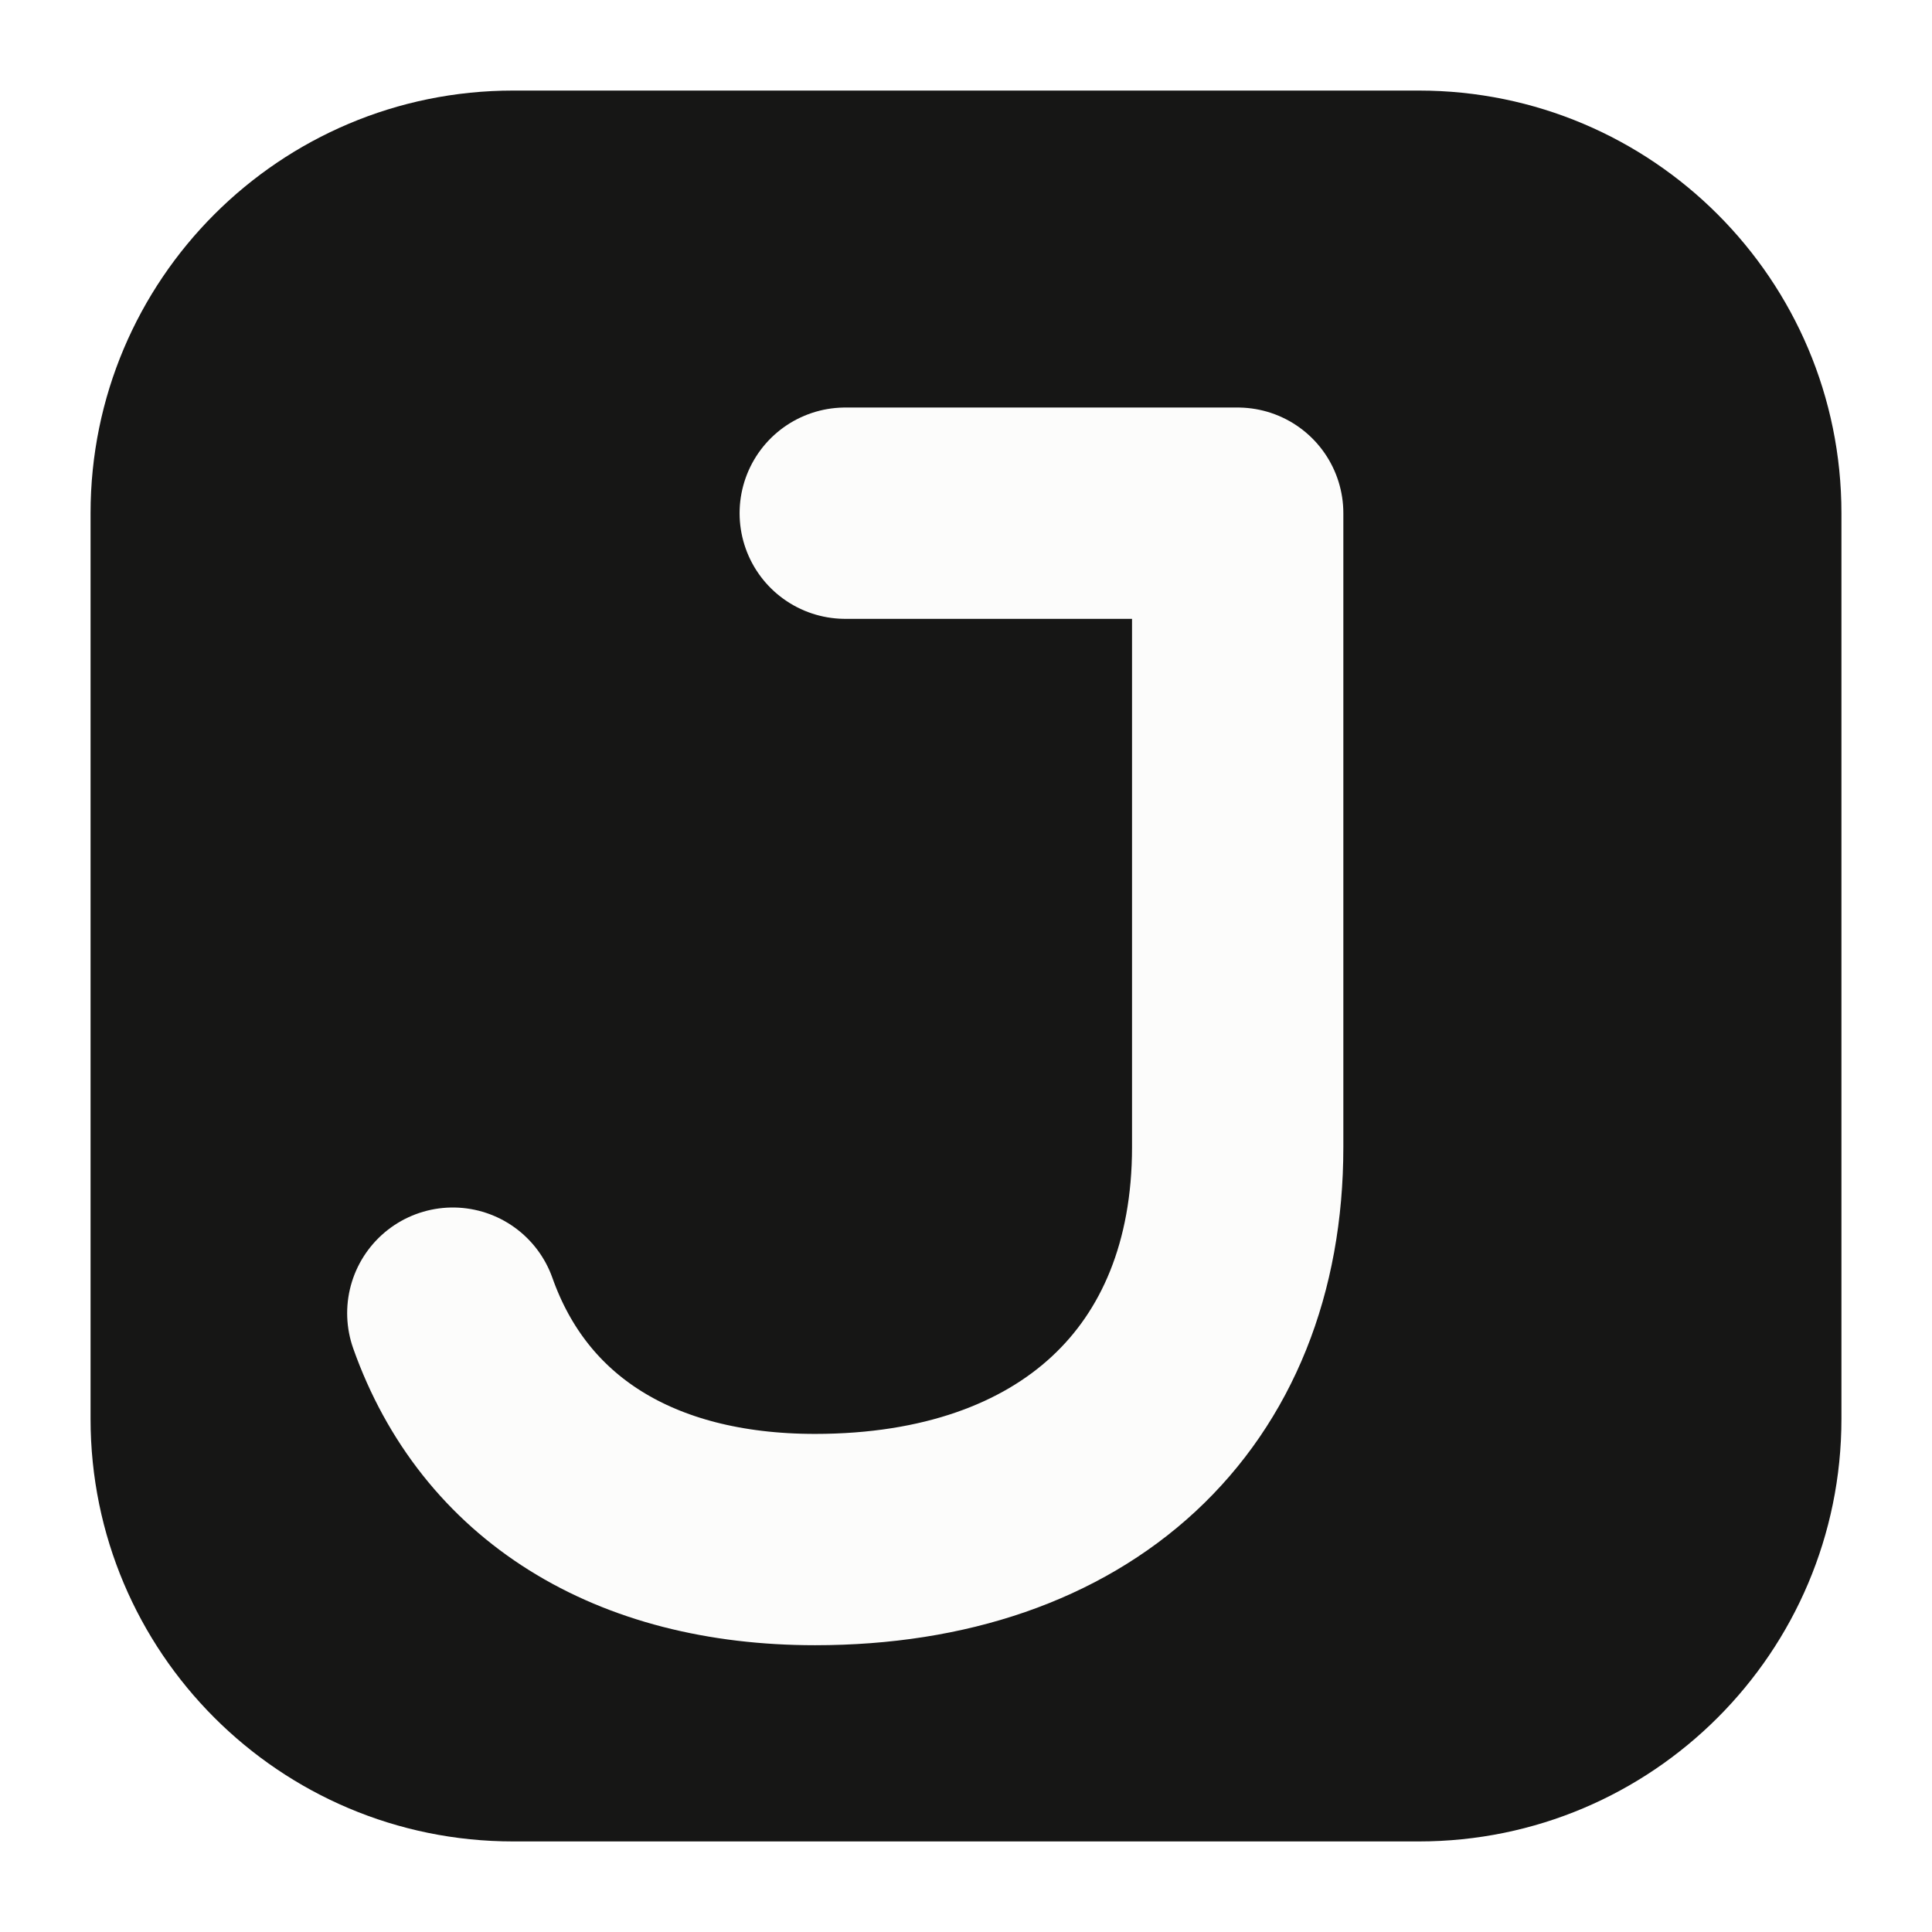
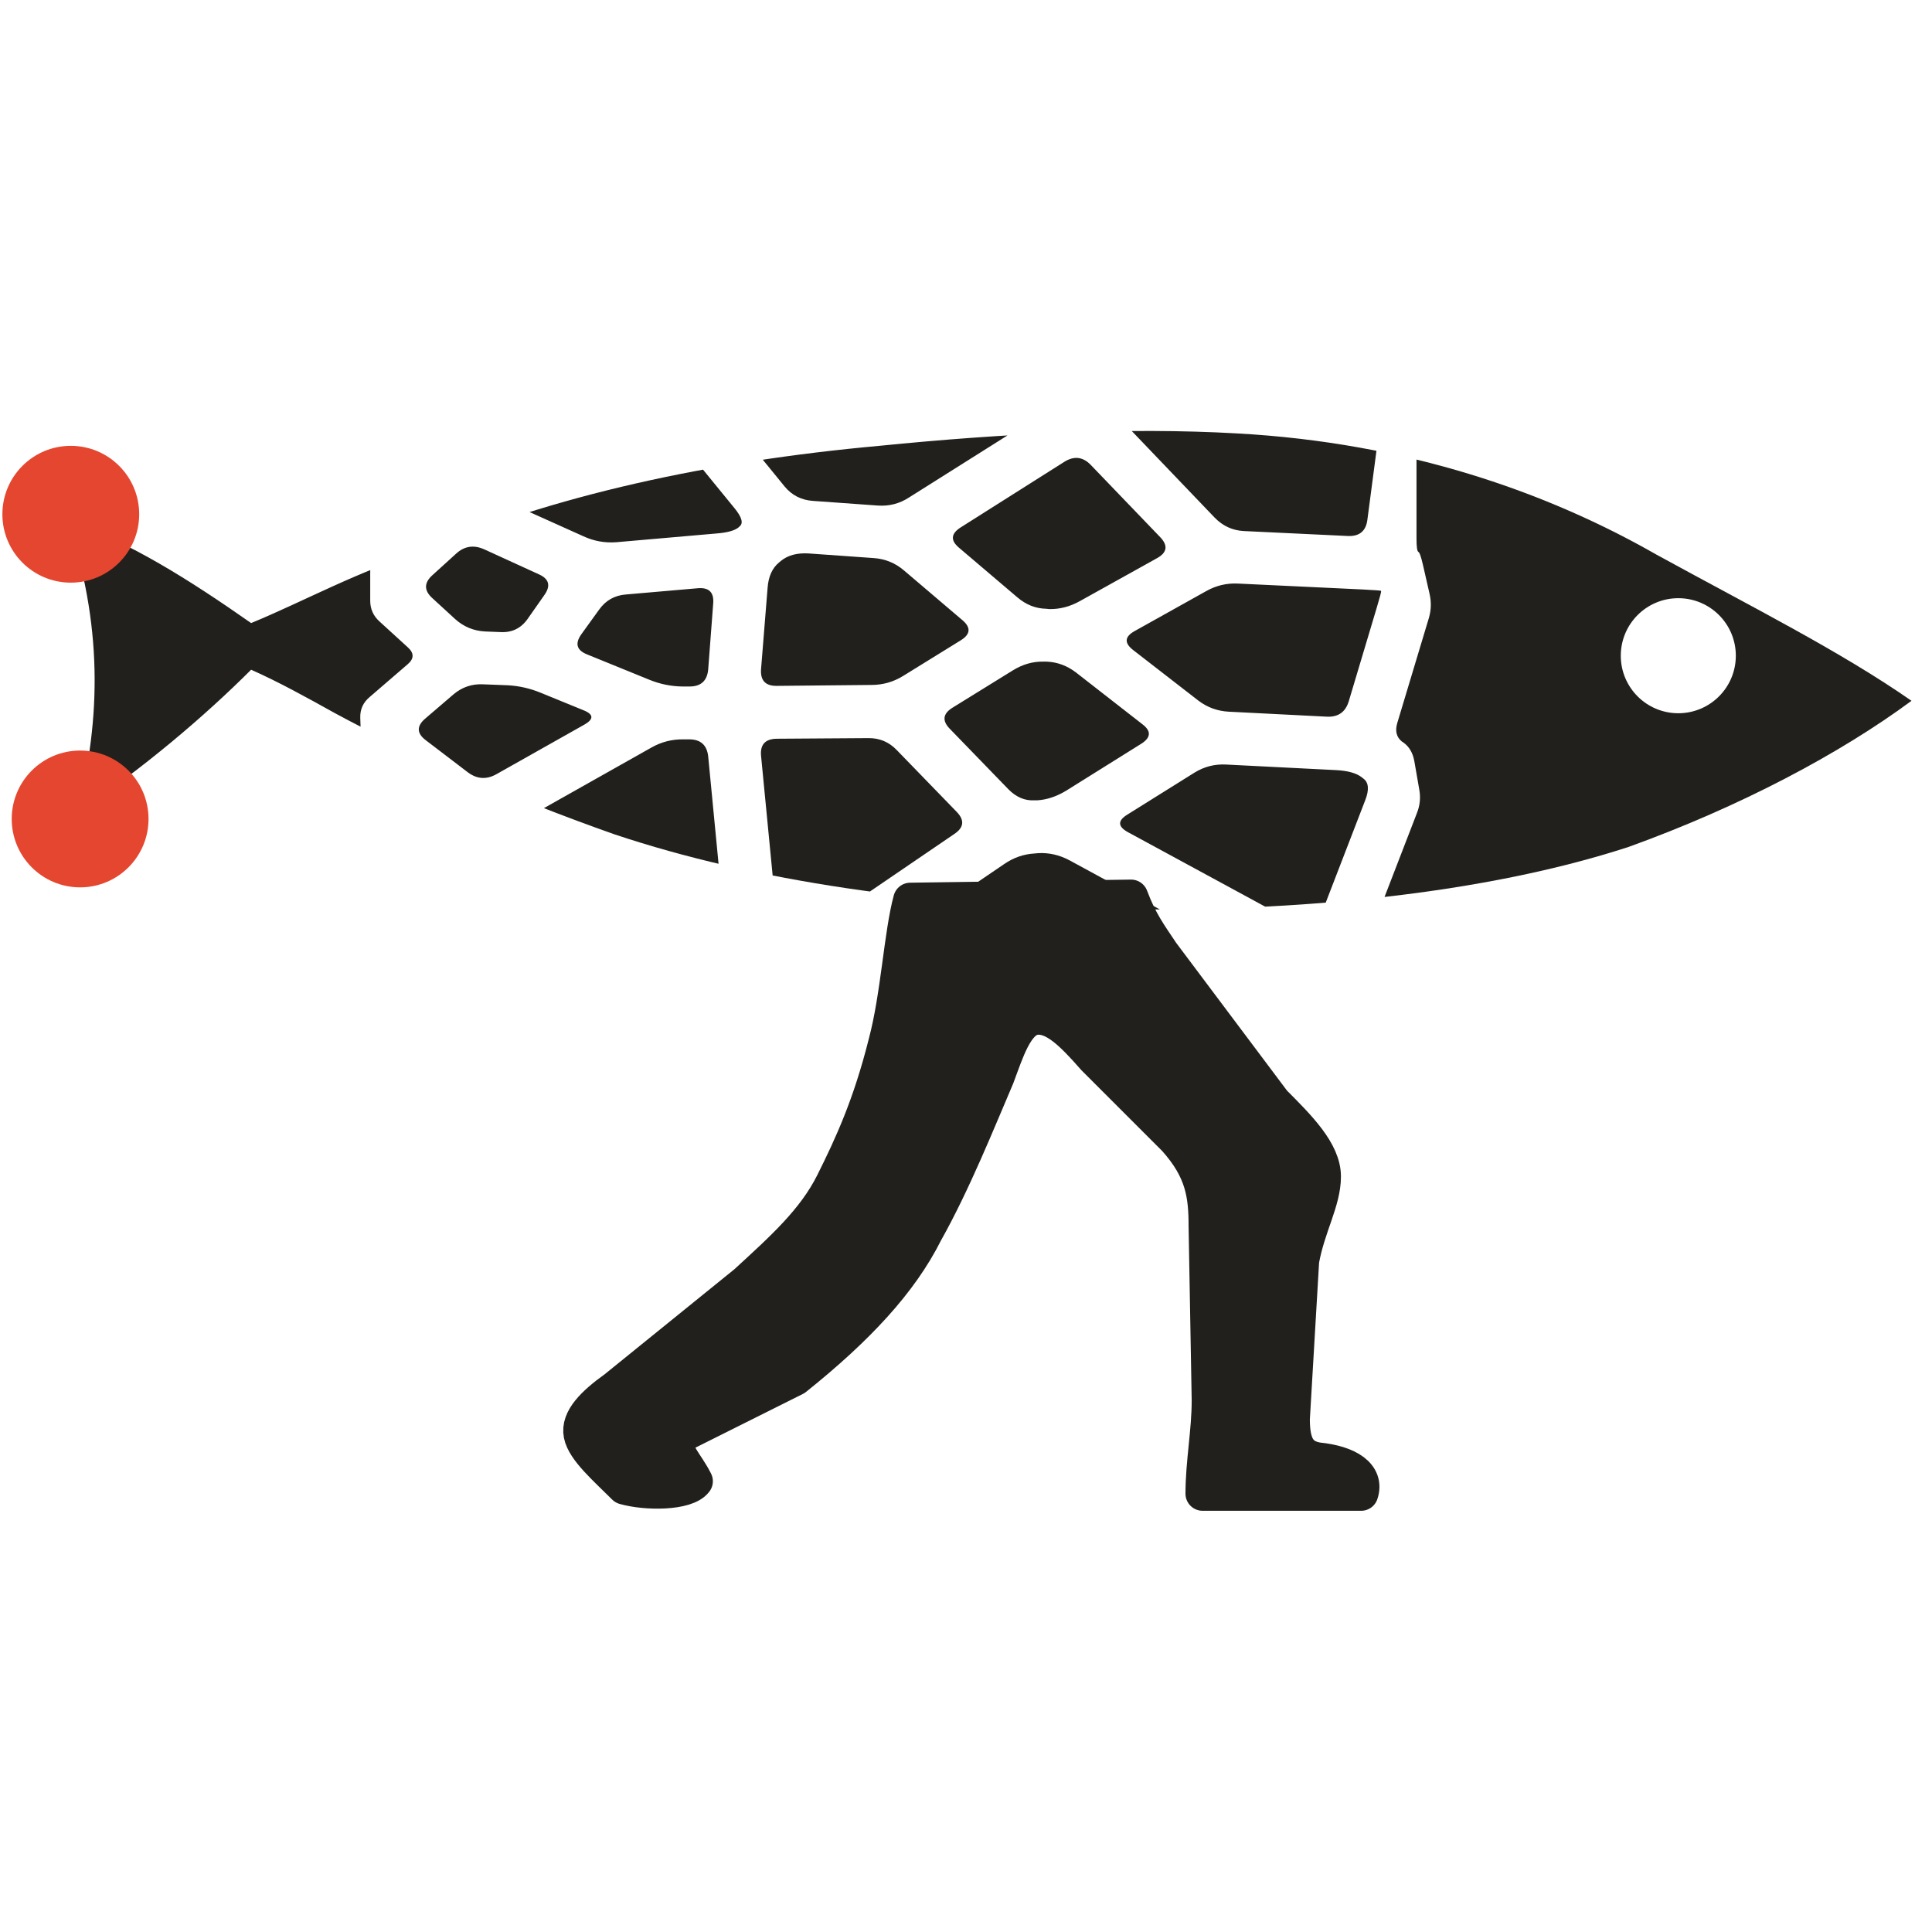
<svg xmlns="http://www.w3.org/2000/svg" viewBox="0 0 64 64" role="img" aria-labelledby="icon-title">
-   <rect x="3" y="3" width="58" height="58" rx="14" fill="#161615" />
-   <path d="M28 17h13v21c0 8-5.4 13-14 13-6 0-10.3-2.7-12-7.5" fill="none" stroke="#fcfcfb" stroke-width="7" stroke-linecap="round" stroke-linejoin="round" />
+   <style>
+     .ink { color: #21201c; }
+     .bell { fill: #e5462f; }
+     @media (prefers-color-scheme: dark) {
+       .ink { color: #fdfdfc; }
+       .bell { fill: #f2553d; }
+     }
+   </style>
+   <defs>
+     <clipPath id="body">
+       <path d="M1.4 4.7C3.4 5.4 5.3 6.6 7.3 8C9 7.3 10.8 6.3 12.8 5.7C17 3.9 22 2.8 27.5 2.3C31.5 1.9 35.5 1.7 39 1.9C44.5 2.2 49 3.8 52.5 5.8C55.6 7.5 58.4 8.9 60.7 10.5C58.4 12.2 55.2 13.9 51.6 15.2C47 16.7 41 17.3 35 17.2C29 17.1 23.5 16.3 19 14.8C15.6 13.6 12.4 12.2 10 10.9C9.1 10.4 8.2 9.9 7.3 9.5C5.8 11 3.8 12.7 1.7 14.1C2.5 11 2.5 8 1.4 4.7Z" />
+     </clipPath>
+   </defs>
+   <g class="ink" transform="translate(.8 12.4) scale(1.03)">
+     <g fill="currentColor" clip-path="url(#body)">
+       <path fill-rule="evenodd" d="M45.18 -5Q44.78 -5 44.78 -4.6L44.78 5.28Q44.78 5.68 44.84 5.71L44.85 5.72Q44.9 5.75 44.99 6.14L45.2 7.06Q45.29 7.45 45.18 7.83L44.16 11.22Q44.05 11.6 44.31 11.81L44.37 11.85Q44.64 12.05 44.71 12.44L44.87 13.36Q44.94 13.75 44.79 14.12L42.96 18.86Q42.82 19.23 42.82 19.63L42.82 29.6Q42.82 30 43.22 30L69.6 30Q70 30 70 29.6L70 -4.6Q70 -5 69.6 -5ZM53.2 7.2a1.85 1.85 0 1 0 0 3.7a1.85 1.85 0 1 0 0-3.7Z" />
+       <path d="M-5 -4.6Q-5 -5 -4.6 -5L12.91 -5Q13.31 -5 13.31 -4.6L13.31 3.6Q13.31 4 13.01 4.27L11.42 5.71Q11.12 5.98 11.13 6.38L11.13 7.28Q11.13 7.68 11.43 7.95L12.35 8.79Q12.64 9.06 12.34 9.32L11.11 10.38Q10.8 10.64 10.81 11.04L10.84 11.94Q10.85 12.34 11.16 12.58L13.45 14.31Q13.77 14.55 13.77 14.95L13.77 29.6Q13.77 30 13.37 30L-4.6 30Q-5 30 -5 29.6ZM16.19 7.87Q15.87 8.32 15.32 8.29L14.82 8.27Q14.27 8.24 13.86 7.87L13.13 7.2Q12.72 6.83 13.13 6.46L13.89 5.77Q14.29 5.4 14.8 5.63L16.55 6.43Q17.05 6.65 16.73 7.1ZM13.8 10.3Q14.22 9.94 14.77 9.97L15.55 10Q16.1 10.03 16.61 10.24L17.98 10.8Q18.49 11 18.01 11.27L15.19 12.86Q14.71 13.13 14.27 12.8L12.92 11.77Q12.48 11.44 12.89 11.08ZM15.52 -4.07Q15.56 -4.62 15.91 -4.19L22.85 4.31Q23.2 4.74 23.01 4.89L22.98 4.92Q22.79 5.08 22.25 5.12L19.04 5.4Q18.49 5.44 17.99 5.21L15.52 4.1Q15.02 3.87 15.06 3.32ZM22 9.49Q21.95 10.04 21.4 10.04L21.16 10.04Q20.61 10.03 20.1 9.82L18.11 9.01Q17.6 8.81 17.92 8.36L18.49 7.57Q18.81 7.12 19.36 7.08L21.66 6.88Q22.21 6.83 22.16 7.38ZM16.21 29.54Q15.91 30 15.38 30L15.28 30Q14.76 30 14.78 29.45L15.44 15.2Q15.46 14.66 15.94 14.39L20.18 12Q20.66 11.73 21.21 11.74L21.39 11.74Q21.94 11.74 22 12.29L22.68 19.34Q22.73 19.89 22.42 20.34ZM17.79 -4.57Q17.44 -5 17.99 -5L34 -5Q34.55 -5 34.44 -4.46L33.42 0.36Q33.3 0.9 32.84 1.2L28.46 3.96Q28 4.26 27.45 4.22L25.36 4.07Q24.81 4.03 24.46 3.61ZM28.27 9.7Q27.8 9.99 27.25 9.99L24.21 10.02Q23.66 10.03 23.7 9.48L23.91 6.87Q23.95 6.32 24.28 6.05L24.34 6Q24.67 5.73 25.22 5.76L27.33 5.91Q27.88 5.95 28.3 6.31L30.18 7.91Q30.59 8.26 30.13 8.55ZM24.77 18.29Q24.31 18.6 24.26 18.05L23.7 12.27Q23.65 11.73 24.2 11.72L27.14 11.7Q27.69 11.69 28.07 12.09L29.99 14.07Q30.38 14.47 29.92 14.78ZM33.96 7.29Q33.48 7.56 32.97 7.55L32.87 7.54Q32.36 7.53 31.94 7.17L30.07 5.58Q29.65 5.23 30.11 4.93L33.46 2.81Q33.93 2.52 34.31 2.92L36.54 5.24Q36.92 5.64 36.44 5.91ZM32.5 13.7Q32.03 13.73 31.65 13.34L29.77 11.4Q29.39 11.01 29.86 10.72L31.8 9.52Q32.27 9.23 32.78 9.24L32.88 9.24Q33.4 9.26 33.83 9.59L35.96 11.25Q36.4 11.58 35.93 11.88L33.53 13.38Q33.06 13.67 32.59 13.7ZM36.18 -4.46Q36.29 -5 36.84 -5L43.92 -5Q44.47 -5 44.4 -4.45L43.2 4.68Q43.13 5.22 42.58 5.2L39.22 5.04Q38.68 5.01 38.29 4.61L35.37 1.56Q34.99 1.16 35.1 0.63ZM42.6 10.52Q42.44 11.04 41.89 11.01L38.74 10.85Q38.19 10.82 37.76 10.49L35.67 8.87Q35.23 8.53 35.71 8.26L38.02 6.97Q38.5 6.7 39.05 6.73L43.06 6.92Q43.61 6.95 43.63 6.96L43.64 6.97Q43.66 6.98 43.5 7.51ZM41.68 17.46Q41.48 17.97 41 17.71L35.49 14.72Q35.01 14.45 35.48 14.16L37.64 12.81Q38.11 12.52 38.66 12.55L42.21 12.73Q42.76 12.76 43.02 12.96L43.07 13Q43.33 13.19 43.13 13.7ZM43.84 29.47Q43.99 30 43.44 30L18.51 30Q17.96 30 18.27 29.54L23.91 21.18Q24.22 20.72 24.67 20.41L31.52 15.75Q31.97 15.44 32.5 15.41L32.61 15.4Q33.13 15.37 33.62 15.63L40.72 19.49Q41.2 19.76 41.34 20.29Z" />
+     </g>
+     <path fill="currentColor" stroke="currentColor" stroke-width="1.1" stroke-linejoin="round" d="M28.5 16.9C28.2 18 28.1 20 27.7 21.5C27.2 23.5 26.6 24.8 26 26C25.4 27.2 24.4 28.1 23.2 29.2L19 32.6C18.3 33.1 17.8 33.6 17.9 34.1C18 34.6 18.7 35.2 19.3 35.8C20 36 21.3 36 21.6 35.6C21.3 35 20.9 34.7 21 34.2L24.8 32.3C26.8 30.7 28.2 29.2 29 27.6C29.9 26 30.7 24 31.3 22.6C31.6 21.8 31.9 20.8 32.5 20.7C33.1 20.6 33.7 21.2 34.4 22L37 24.6C37.9 25.6 38 26.4 38 27.4L38.1 33C38.1 34 37.9 35 37.9 36L43 36C43.2 35.4 42.6 35 41.6 34.9C41 34.8 40.8 34.4 40.8 33.6L41.1 28.5C41.3 27.4 41.8 26.6 41.8 25.8C41.8 25 41 24.2 40.2 23.4L36.6 18.6C36.2 18 35.9 17.6 35.6 16.8Z" />
+     <circle class="bell" cx="1.5" cy="4.5" r="2.2" />
+     <circle class="bell" cx="1.8" cy="14.3" r="2.2" />
+   </g>
</svg>
